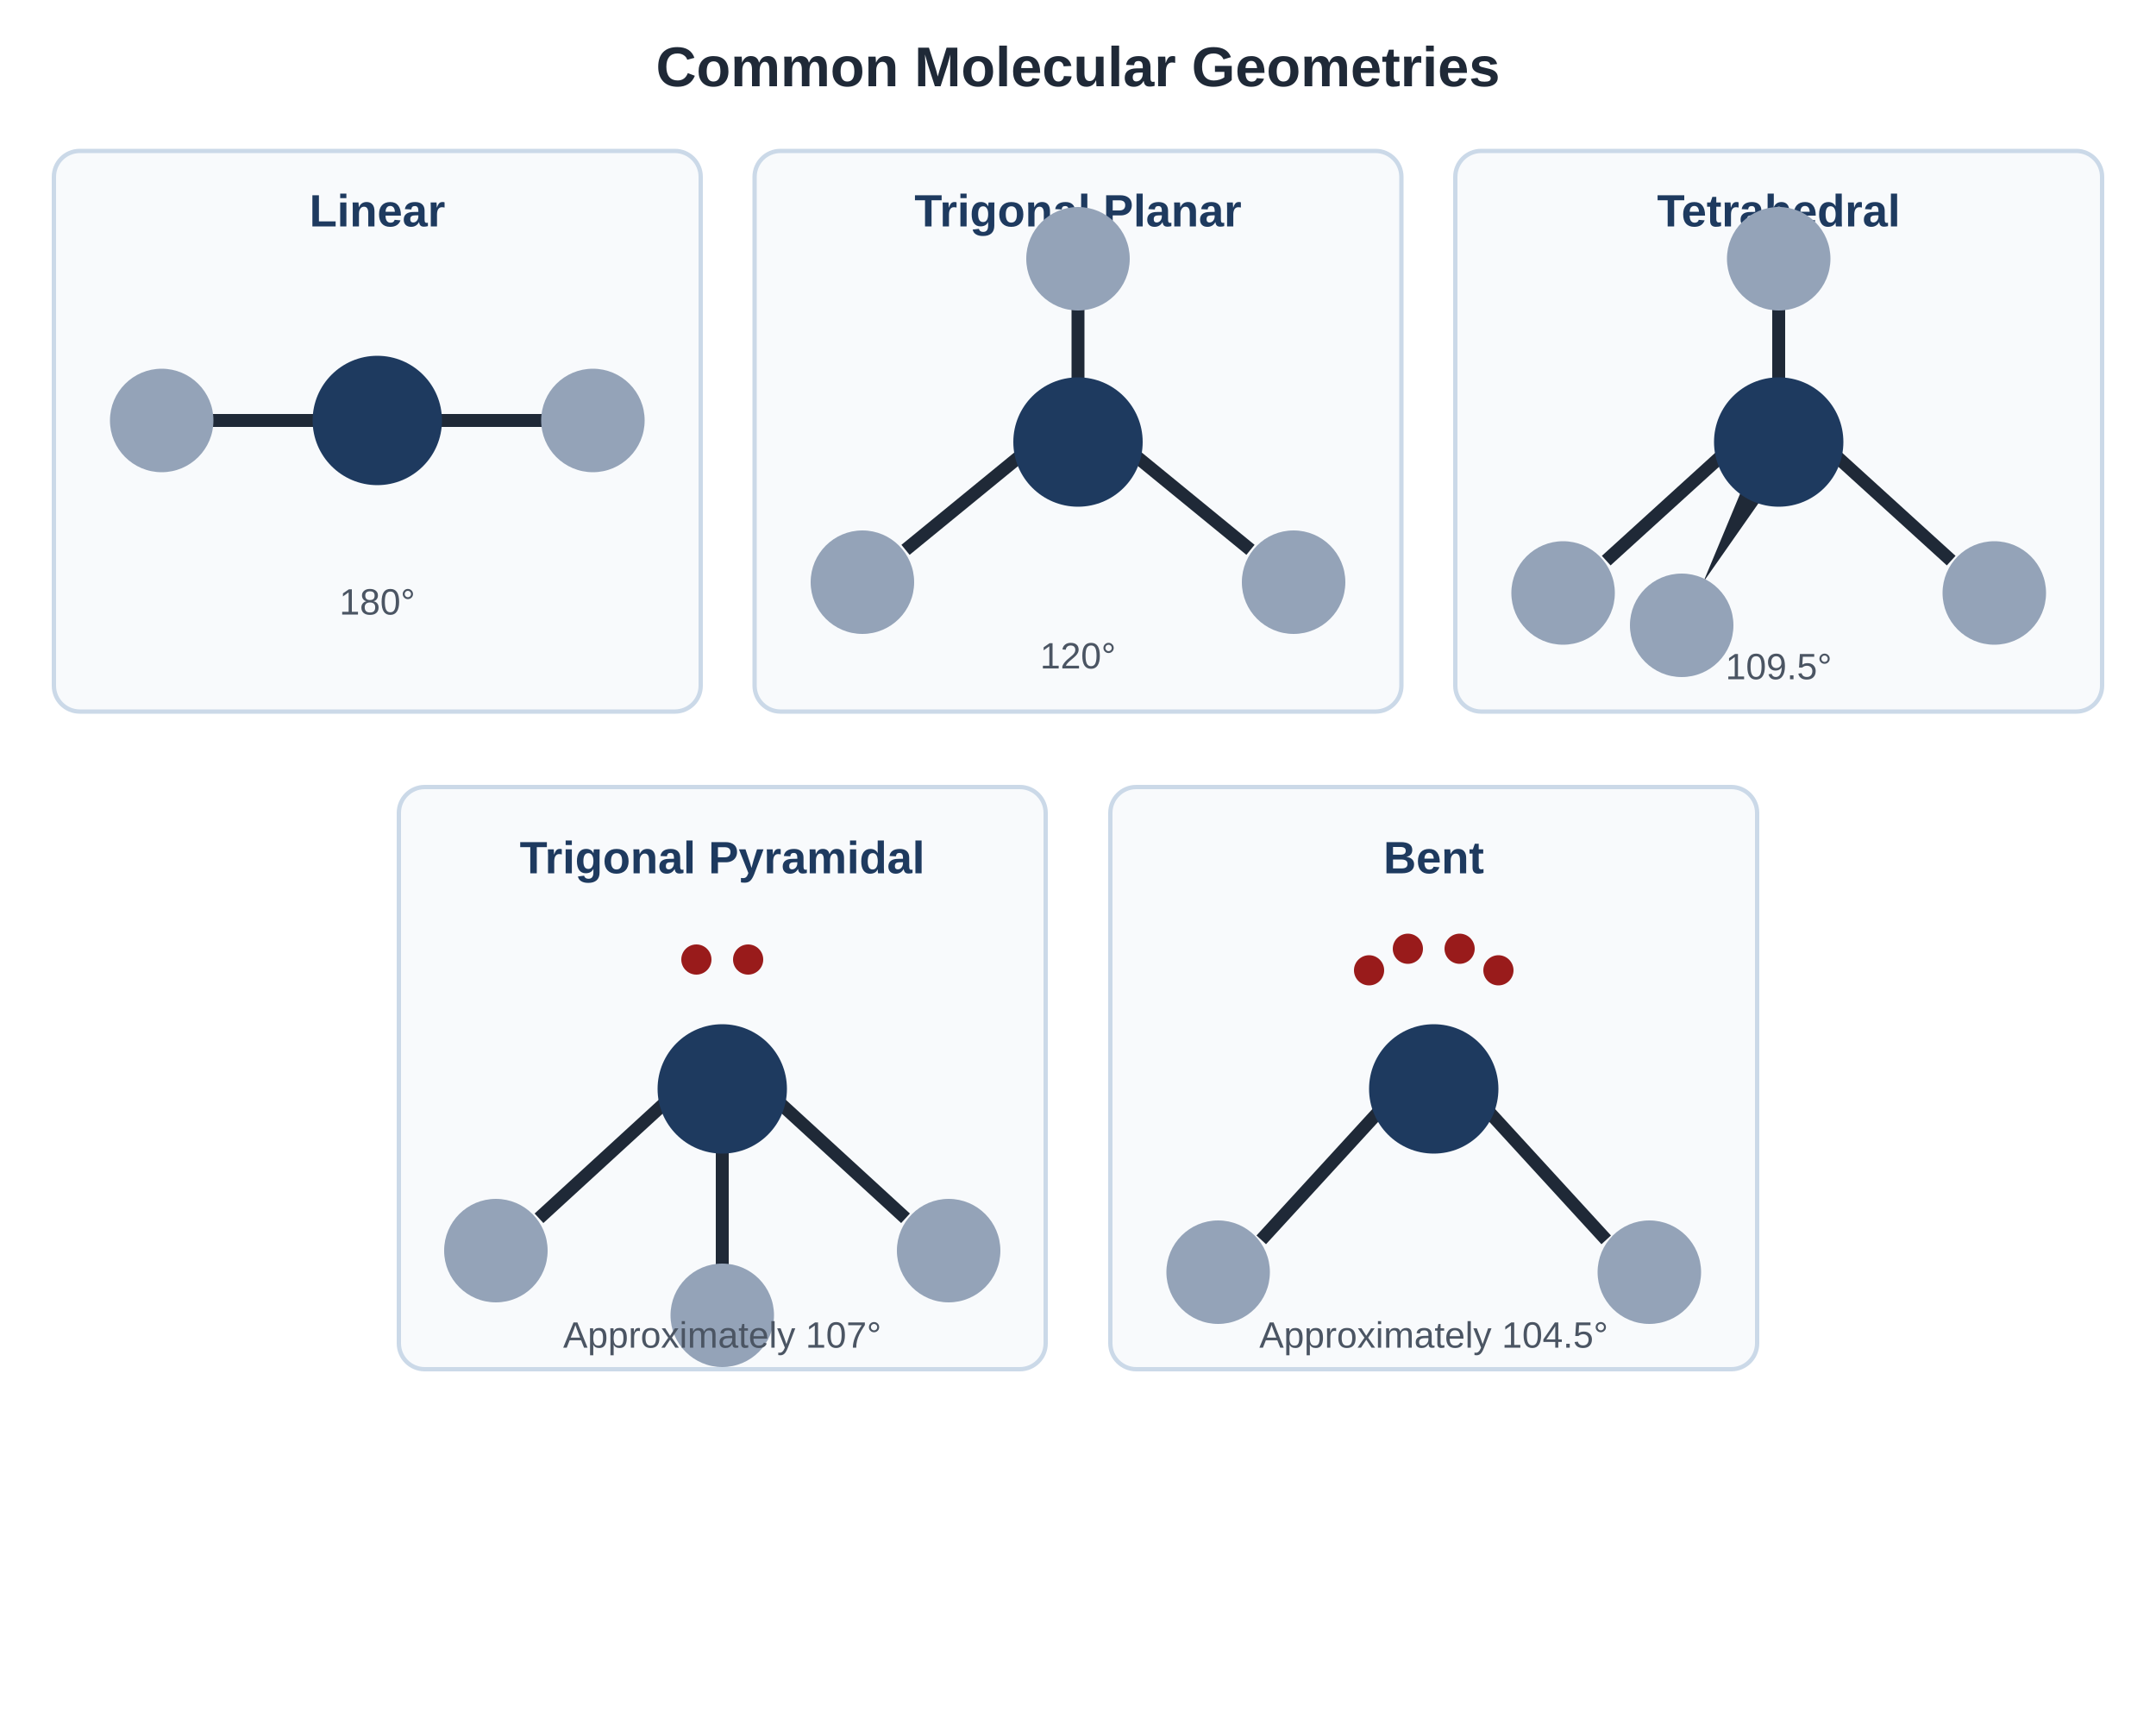
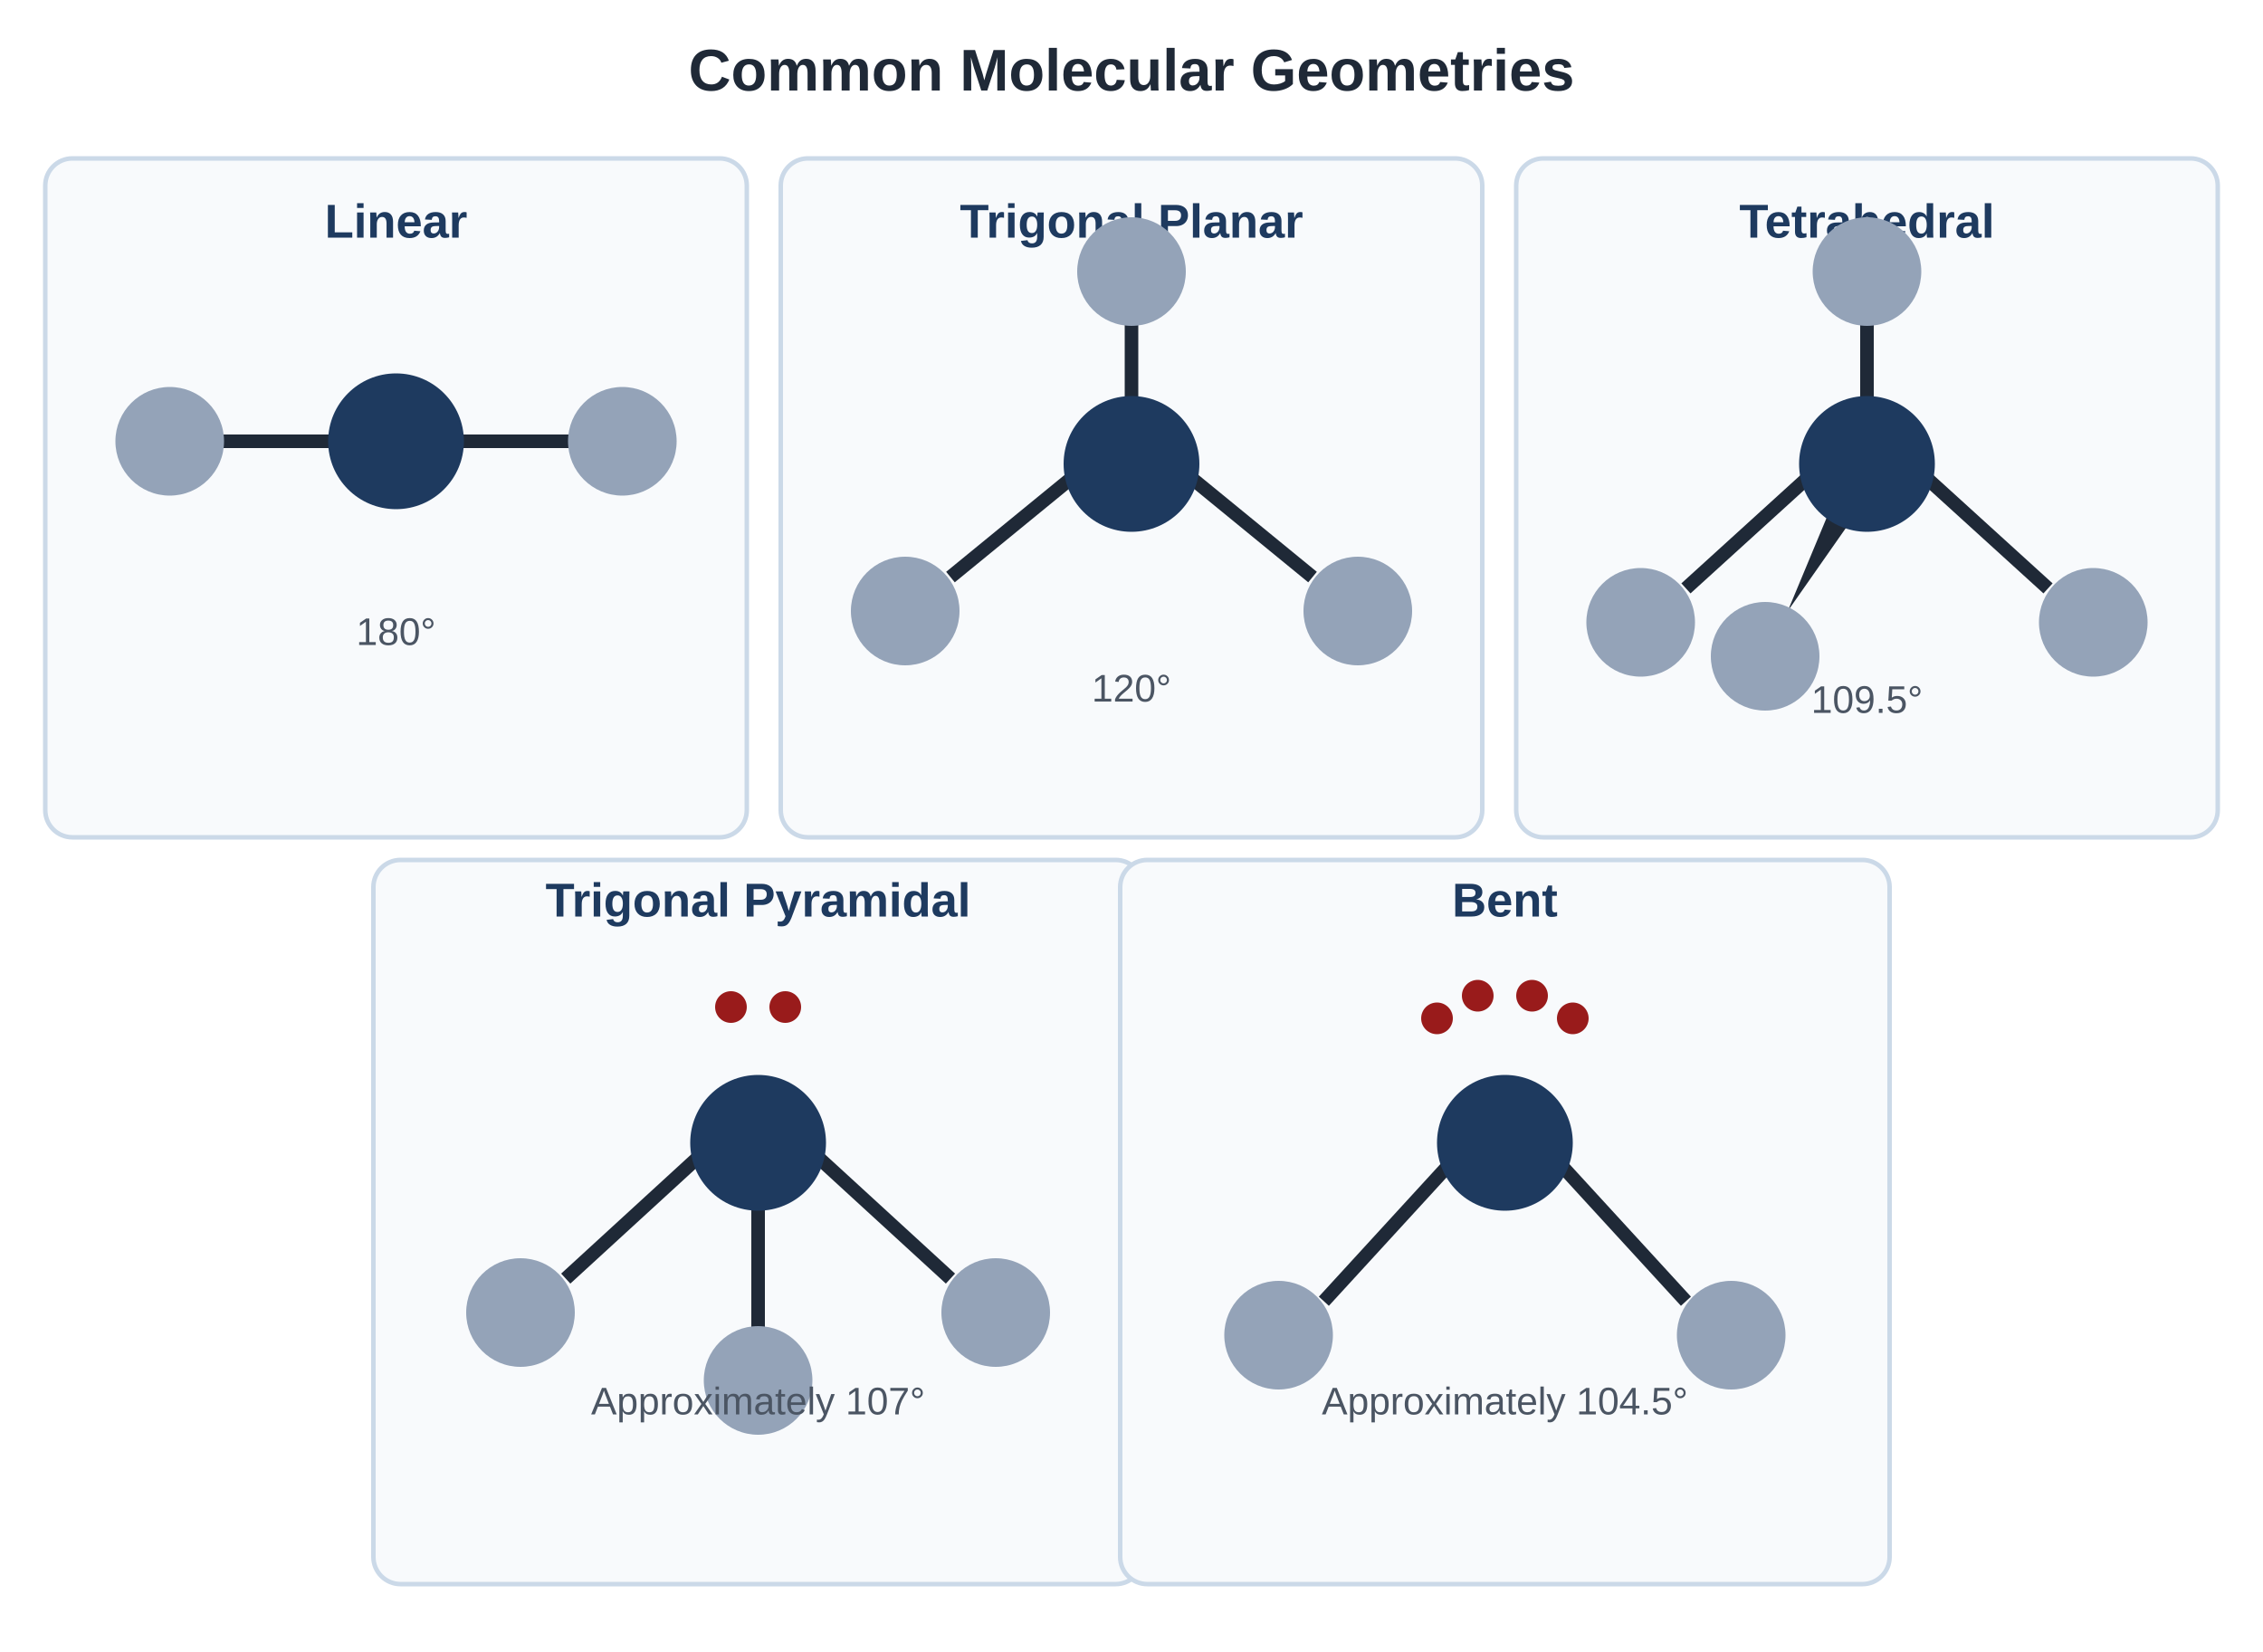
- <svg xmlns="http://www.w3.org/2000/svg" viewBox="0 0 1000 800" role="img" aria-labelledby="title description">
-   <rect width="1000" height="800" fill="#ffffff" />
+ <svg xmlns="http://www.w3.org/2000/svg" viewBox="0 0 1000 730" role="img" aria-labelledby="title description">
+   <rect width="1000" height="730" fill="#ffffff" />
  <text x="500" y="40" text-anchor="middle" font-family="Arial, sans-serif" font-size="26" font-weight="bold" fill="#1f2937">
        Common Molecular Geometries
    </text>
  <g fill="#f8fafc" stroke="#cbd9e8" stroke-width="2">
-     <rect x="25" y="70" width="300" height="260" rx="12" />
-     <rect x="350" y="70" width="300" height="260" rx="12" />
-     <rect x="675" y="70" width="300" height="260" rx="12" />
-     <rect x="185" y="365" width="300" height="270" rx="12" />
-     <rect x="515" y="365" width="300" height="270" rx="12" />
+     <rect x="20" y="70" width="310" height="300" rx="12" />
+     <rect x="345" y="70" width="310" height="300" rx="12" />
+     <rect x="670" y="70" width="310" height="300" rx="12" />
+     <rect x="165" y="380" width="340" height="320" rx="12" />
+     <rect x="495" y="380" width="340" height="320" rx="12" />
  </g>
  <text x="175" y="105" text-anchor="middle" font-family="Arial, sans-serif" font-size="21" font-weight="bold" fill="#1e3a5f">
        Linear
    </text>
  <line x1="95" y1="195" x2="150" y2="195" stroke="#1f2937" stroke-width="6" />
  <line x1="200" y1="195" x2="255" y2="195" stroke="#1f2937" stroke-width="6" />
  <circle cx="75" cy="195" r="24" fill="#94a3b8" />
  <circle cx="175" cy="195" r="30" fill="#1e3a5f" />
  <circle cx="275" cy="195" r="24" fill="#94a3b8" />
  <text x="175" y="285" text-anchor="middle" font-family="Arial, sans-serif" font-size="17" fill="#4b5563">
        180°
    </text>
  <text x="500" y="105" text-anchor="middle" font-family="Arial, sans-serif" font-size="21" font-weight="bold" fill="#1e3a5f">
        Trigonal Planar
    </text>
  <line x1="500" y1="185" x2="500" y2="130" stroke="#1f2937" stroke-width="6" />
  <line x1="475" y1="210" x2="420" y2="255" stroke="#1f2937" stroke-width="6" />
  <line x1="525" y1="210" x2="580" y2="255" stroke="#1f2937" stroke-width="6" />
  <circle cx="500" cy="205" r="30" fill="#1e3a5f" />
  <circle cx="500" cy="120" r="24" fill="#94a3b8" />
  <circle cx="400" cy="270" r="24" fill="#94a3b8" />
  <circle cx="600" cy="270" r="24" fill="#94a3b8" />
  <text x="500" y="310" text-anchor="middle" font-family="Arial, sans-serif" font-size="17" fill="#4b5563">
        120°
    </text>
  <text x="825" y="105" text-anchor="middle" font-family="Arial, sans-serif" font-size="21" font-weight="bold" fill="#1e3a5f">
        Tetrahedral
    </text>
  <line x1="825" y1="195" x2="825" y2="130" stroke="#1f2937" stroke-width="6" />
  <line x1="800" y1="210" x2="745" y2="260" stroke="#1f2937" stroke-width="6" />
  <line x1="850" y1="210" x2="905" y2="260" stroke="#1f2937" stroke-width="6" />
  <polygon points="815,210 790,270 825,220" fill="#1f2937" />
  <circle cx="825" cy="205" r="30" fill="#1e3a5f" />
  <circle cx="825" cy="120" r="24" fill="#94a3b8" />
  <circle cx="725" cy="275" r="24" fill="#94a3b8" />
  <circle cx="925" cy="275" r="24" fill="#94a3b8" />
  <circle cx="780" cy="290" r="24" fill="#94a3b8" />
  <text x="825" y="315" text-anchor="middle" font-family="Arial, sans-serif" font-size="17" fill="#4b5563">
        109.5°
    </text>
  <text x="335" y="405" text-anchor="middle" font-family="Arial, sans-serif" font-size="21" font-weight="bold" fill="#1e3a5f">
        Trigonal Pyramidal
    </text>
  <line x1="310" y1="510" x2="250" y2="565" stroke="#1f2937" stroke-width="6" />
  <line x1="360" y1="510" x2="420" y2="565" stroke="#1f2937" stroke-width="6" />
  <line x1="335" y1="520" x2="335" y2="590" stroke="#1f2937" stroke-width="6" />
  <circle cx="335" cy="505" r="30" fill="#1e3a5f" />
  <circle cx="230" cy="580" r="24" fill="#94a3b8" />
  <circle cx="440" cy="580" r="24" fill="#94a3b8" />
  <circle cx="335" cy="610" r="24" fill="#94a3b8" />
  <circle cx="323" cy="445" r="7" fill="#991b1b" />
  <circle cx="347" cy="445" r="7" fill="#991b1b" />
  <text x="335" y="625" text-anchor="middle" font-family="Arial, sans-serif" font-size="17" fill="#4b5563">
        Approximately 107°
    </text>
  <text x="665" y="405" text-anchor="middle" font-family="Arial, sans-serif" font-size="21" font-weight="bold" fill="#1e3a5f">
        Bent
    </text>
  <line x1="640" y1="515" x2="585" y2="575" stroke="#1f2937" stroke-width="6" />
  <line x1="690" y1="515" x2="745" y2="575" stroke="#1f2937" stroke-width="6" />
  <circle cx="665" cy="505" r="30" fill="#1e3a5f" />
  <circle cx="565" cy="590" r="24" fill="#94a3b8" />
  <circle cx="765" cy="590" r="24" fill="#94a3b8" />
  <circle cx="635" cy="450" r="7" fill="#991b1b" />
  <circle cx="653" cy="440" r="7" fill="#991b1b" />
  <circle cx="677" cy="440" r="7" fill="#991b1b" />
  <circle cx="695" cy="450" r="7" fill="#991b1b" />
  <text x="665" y="625" text-anchor="middle" font-family="Arial, sans-serif" font-size="17" fill="#4b5563">
        Approximately 104.5°
    </text>
</svg>
